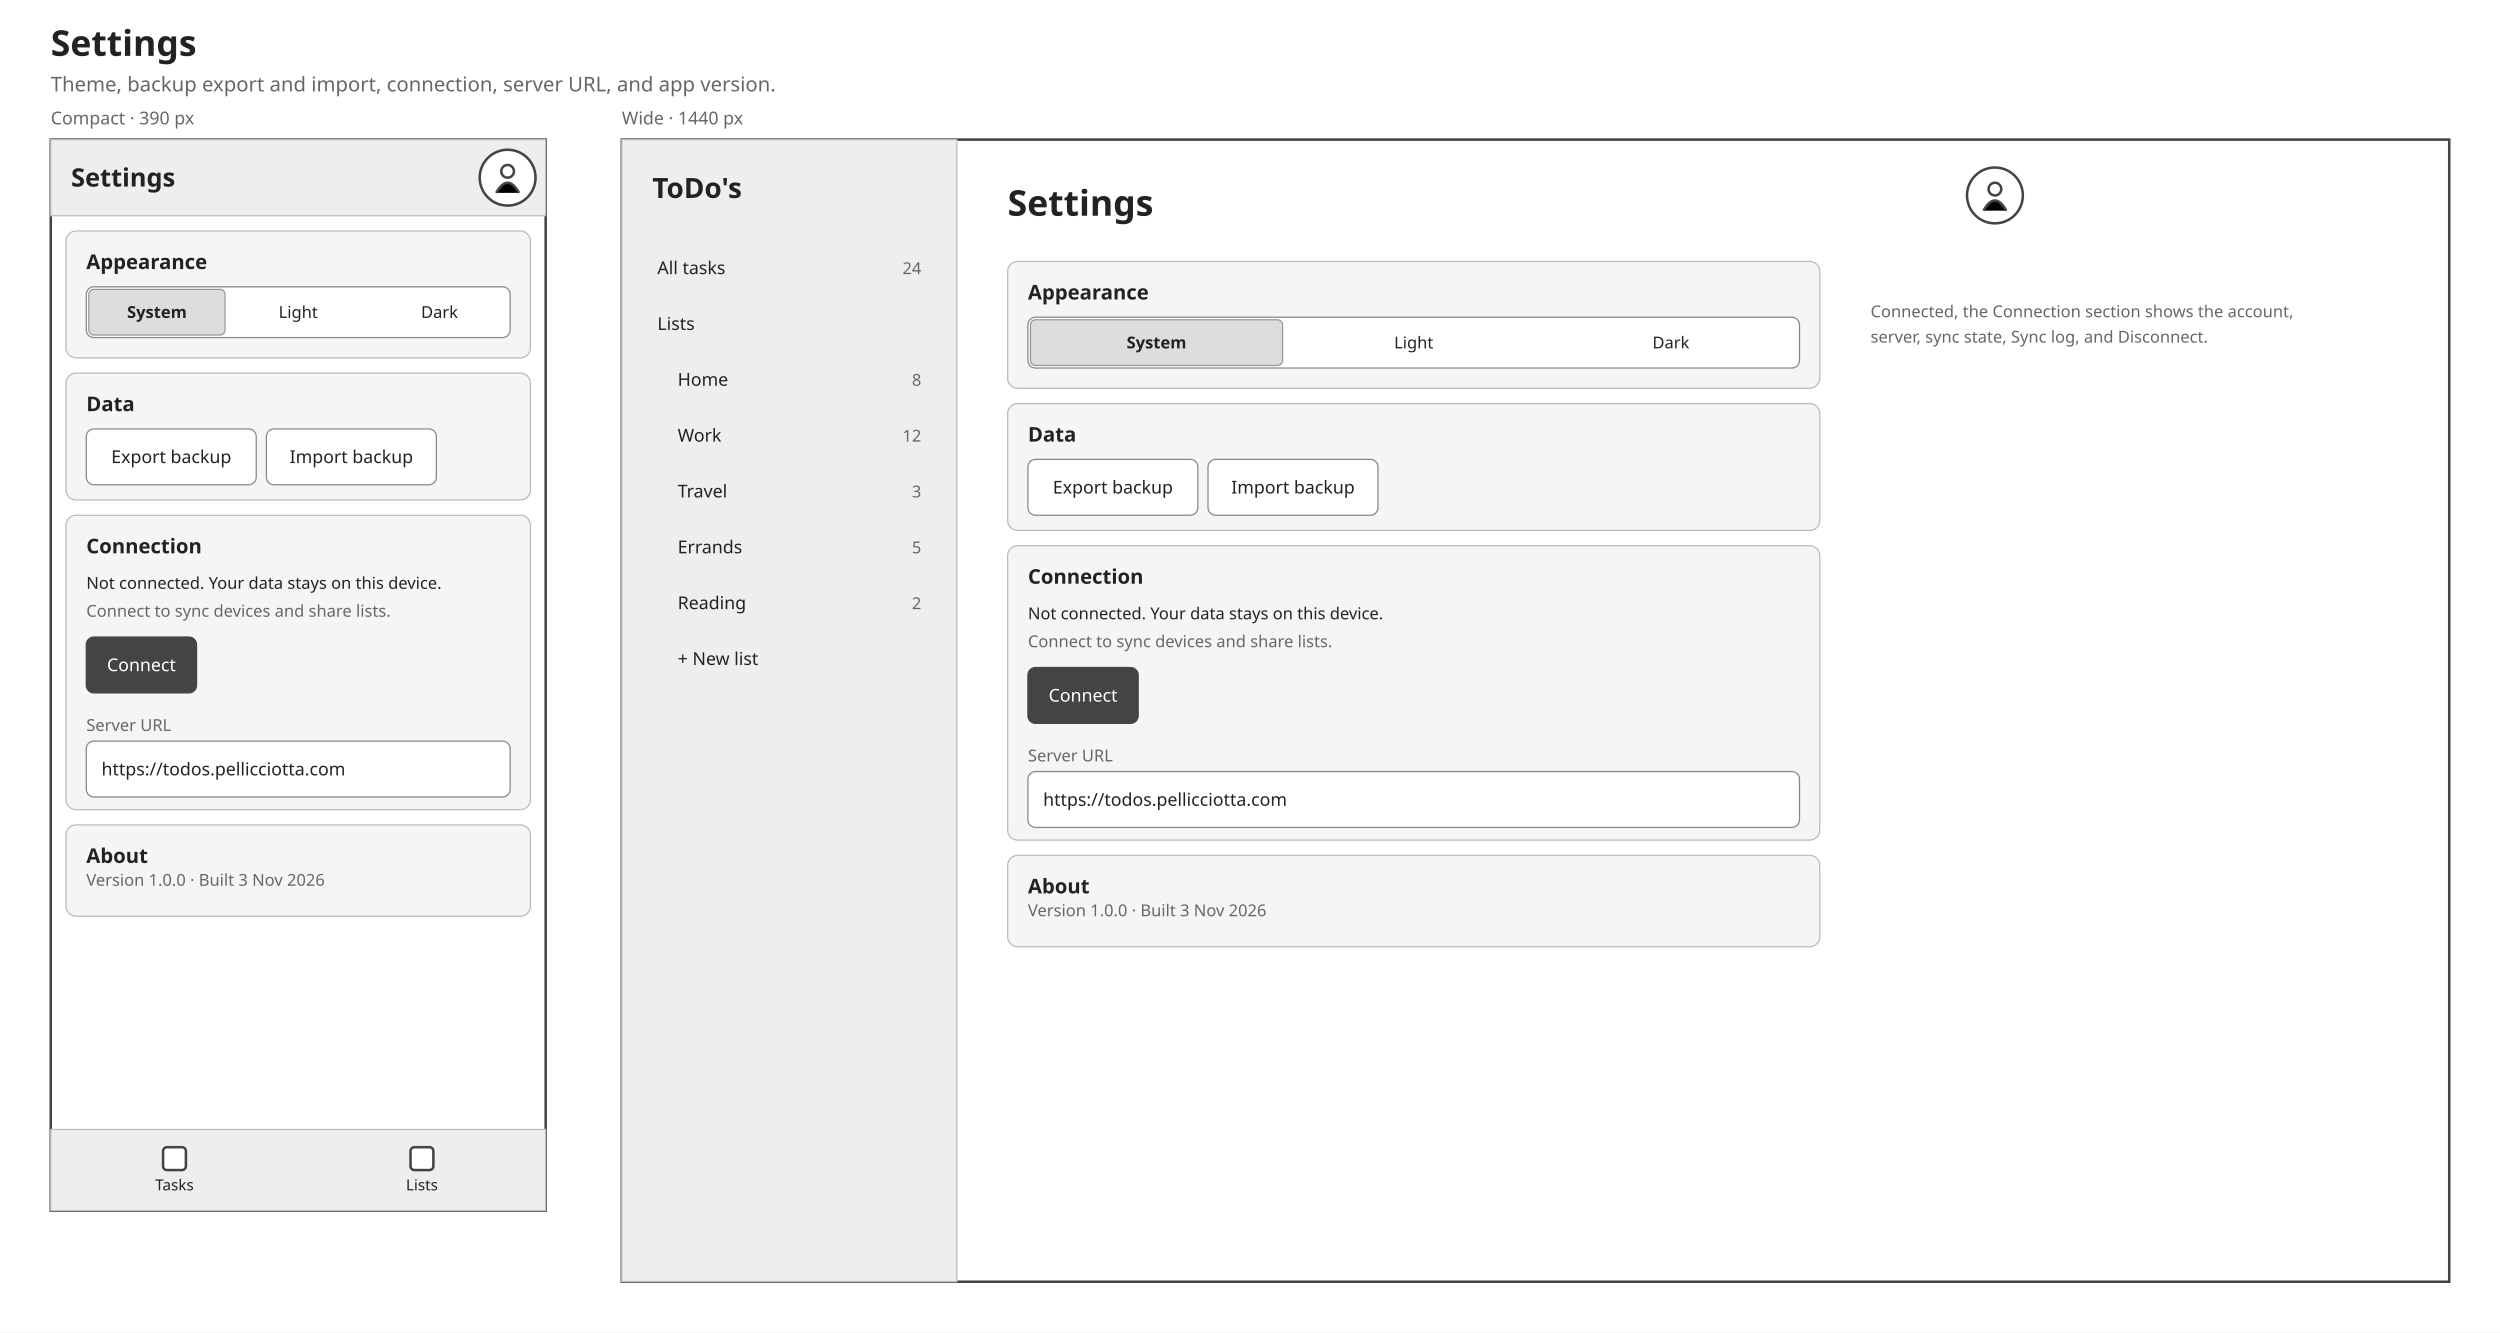
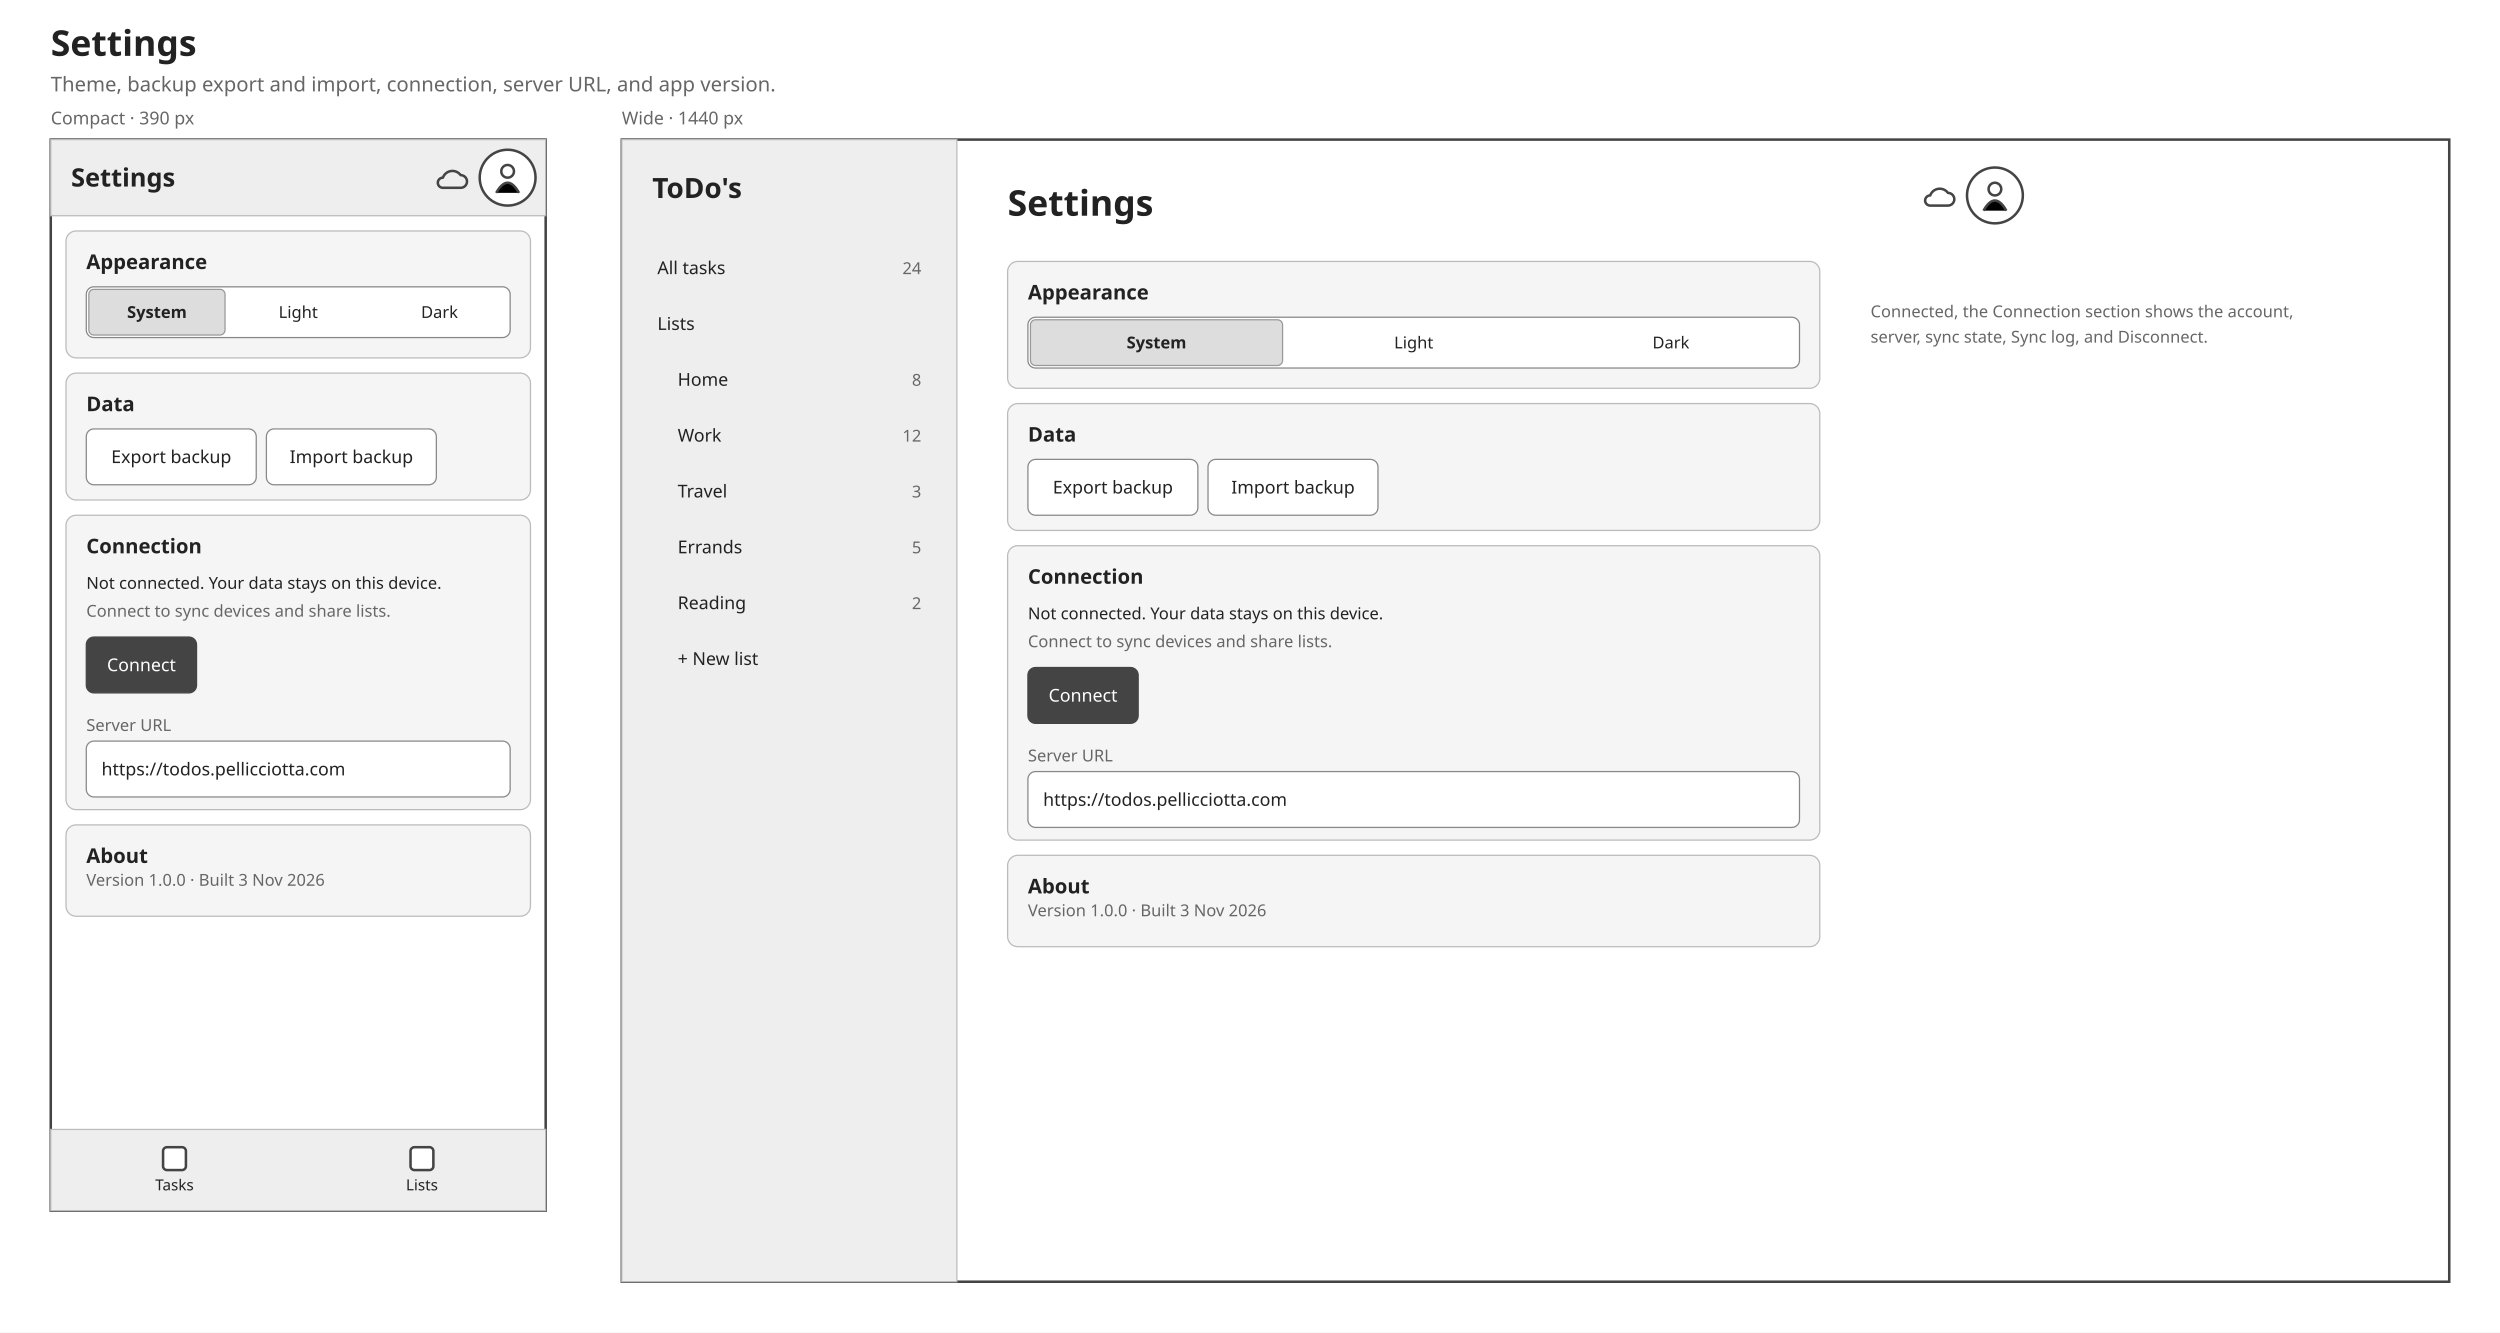
<svg xmlns="http://www.w3.org/2000/svg" width="1970" height="1050" viewBox="0 0 1970 1050">
  <style>
text { font-family: sans-serif; fill: #222222; }
.muted { fill: #666666; }
.on-primary { fill: #ffffff; }
.bold { font-weight: bold; }
rect.frame { fill: #ffffff; stroke: #444444; stroke-width: 2; }
.bar { fill: #eeeeee; stroke: #bbbbbb; }
.box { fill: #f5f5f5; stroke: #bbbbbb; }
.control { fill: #ffffff; stroke: #888888; }
.disabled { fill: #f5f5f5; stroke: #cccccc; }
.primary { fill: #444444; stroke: #444444; }
.selected { fill: #dddddd; stroke: #999999; }
.chip { fill: #eeeeee; stroke: #cccccc; }
.signal { fill: #ffffff; stroke: #222222; stroke-width: 2; }
.scrim { fill: #888888; fill-opacity: 0.5; }
.rule { stroke: #cccccc; }
.drop { stroke: #222222; stroke-width: 3; }
.icon { fill: #ffffff; stroke: #444444; stroke-width: 2; }
.icon-fill { fill: #444444; stroke: #444444; stroke-width: 2; }
.icon-mark { fill: none; stroke: #ffffff; stroke-width: 2; }
.icon-line { stroke: #444444; stroke-width: 2; }
.icon-line-open { fill: none; stroke: #444444; stroke-width: 2; stroke-linecap: round; stroke-linejoin: round; }
  </style>
  <rect x="0" y="0" width="1970" height="1050" fill="#ffffff" />
  <text x="40" y="44" font-size="28" class="bold">Settings</text>
  <text x="40" y="72" font-size="16" class="muted">Theme, backup export and import, connection, server URL, and app version.</text>
  <text x="40" y="98" font-size="14" class="muted">Compact · 390 px</text>
  <text x="490" y="98" font-size="14" class="muted">Wide · 1440 px</text>
  <g class="frame" data-width="390" data-height="844" transform="translate(40 110)">
    <rect x="0" y="0" width="390" height="844" rx="0" class="frame" />
    <rect x="0" y="0" width="390" height="60" rx="0" class="bar" />
    <circle cx="360" cy="30" r="22" class="icon" />
    <circle cx="360" cy="25" r="5" class="icon" />
    <path d="M 351 42 Q 360 26 369 42" class="icon-line" />
+     <path d="M 309 38 H 323 A 5 5 0 0 0 323 28 A 8 8 0 0 0 309 30 A 4 4 0 0 0 309 38 Z" class="icon-line-open" />
    <text x="16" y="37" font-size="20" class="bold">Settings</text>
    <rect x="12" y="72" width="366" height="100" rx="8" class="box" />
    <text x="28" y="102" font-size="16" class="bold">Appearance</text>
    <rect x="28" y="116" width="334" height="40" rx="6" class="control" />
    <rect x="30" y="118" width="107.333" height="36" rx="4" class="selected" />
    <text x="83.667" y="140.55" font-size="13" class="bold" text-anchor="middle">System</text>
    <text x="195" y="140.55" font-size="13" text-anchor="middle">Light</text>
    <text x="306.333" y="140.55" font-size="13" text-anchor="middle">Dark</text>
    <rect x="12" y="184" width="366" height="100" rx="8" class="box" />
    <text x="28" y="214" font-size="16" class="bold">Data</text>
    <rect x="28" y="228" width="133.92" height="44" rx="6" class="control" />
    <text x="94.96" y="254.9" font-size="14" text-anchor="middle">Export backup</text>
    <rect x="169.92" y="228" width="133.92" height="44" rx="6" class="control" />
    <text x="236.88" y="254.9" font-size="14" text-anchor="middle">Import backup</text>
    <rect x="12" y="296" width="366" height="232" rx="8" class="box" />
    <text x="28" y="326" font-size="16" class="bold">Connection</text>
    <text x="28" y="354" font-size="13">Not connected. Your data stays on this device.</text>
    <text x="28" y="376" font-size="13" class="muted">Connect to sync devices and share lists.</text>
    <rect x="28" y="392" width="86.88" height="44" rx="6" class="primary" />
    <text x="71.44" y="418.9" font-size="14" class="on-primary" text-anchor="middle">Connect</text>
    <text x="28" y="466" font-size="13" class="muted">Server URL</text>
    <rect x="28" y="474" width="334" height="44" rx="6" class="control" />
    <text x="40" y="501" font-size="14">https://todos.pellicciotta.com</text>
    <rect x="12" y="540" width="366" height="72" rx="8" class="box" />
    <text x="28" y="570" font-size="16" class="bold">About</text>
    <text x="28" y="588" font-size="13" class="muted">Version 1.0.0 · Built 3 Nov 2026</text>
    <rect x="0" y="780" width="390" height="64" rx="0" class="bar" />
    <rect x="88.5" y="794" width="18" height="18" rx="3" class="icon" />
    <text x="97.5" y="828" font-size="12" text-anchor="middle">Tasks</text>
    <rect x="283.5" y="794" width="18" height="18" rx="3" class="icon" />
    <text x="292.5" y="828" font-size="12" text-anchor="middle">Lists</text>
  </g>
  <g class="frame" data-width="1440" data-height="900" transform="translate(490 110)">
    <rect x="0" y="0" width="1440" height="900" rx="0" class="frame" />
    <rect x="0" y="0" width="264" height="900" rx="0" class="bar" />
    <text x="24" y="46" font-size="22" class="bold">ToDo's</text>
    <text x="28" y="106" font-size="14">All tasks</text>
    <text x="236" y="106" font-size="13" class="muted" text-anchor="end">24</text>
    <text x="28" y="150" font-size="14">Lists</text>
    <text x="44" y="194" font-size="14">Home</text>
    <text x="236" y="194" font-size="13" class="muted" text-anchor="end">8</text>
    <text x="44" y="238" font-size="14">Work</text>
    <text x="236" y="238" font-size="13" class="muted" text-anchor="end">12</text>
    <text x="44" y="282" font-size="14">Travel</text>
    <text x="236" y="282" font-size="13" class="muted" text-anchor="end">3</text>
    <text x="44" y="326" font-size="14">Errands</text>
    <text x="236" y="326" font-size="13" class="muted" text-anchor="end">5</text>
    <text x="44" y="370" font-size="14">Reading</text>
    <text x="236" y="370" font-size="13" class="muted" text-anchor="end">2</text>
    <text x="44" y="414" font-size="14">+ New list</text>
    <circle cx="1082" cy="44" r="22" class="icon" />
    <circle cx="1082" cy="39" r="5" class="icon" />
    <path d="M 1073 56 Q 1082 40 1091 56" class="icon-line" />
+     <path d="M 1031 52 H 1045 A 5 5 0 0 0 1045 42 A 8 8 0 0 0 1031 44 A 4 4 0 0 0 1031 52 Z" class="icon-line-open" />
    <text x="304" y="60" font-size="28" class="bold">Settings</text>
    <rect x="304" y="96" width="640" height="100" rx="8" class="box" />
    <text x="320" y="126" font-size="16" class="bold">Appearance</text>
    <rect x="320" y="140" width="608" height="40" rx="6" class="control" />
    <rect x="322" y="142" width="198.667" height="36" rx="4" class="selected" />
    <text x="421.333" y="164.55" font-size="13" class="bold" text-anchor="middle">System</text>
    <text x="624" y="164.55" font-size="13" text-anchor="middle">Light</text>
    <text x="826.667" y="164.55" font-size="13" text-anchor="middle">Dark</text>
    <rect x="304" y="208" width="640" height="100" rx="8" class="box" />
    <text x="320" y="238" font-size="16" class="bold">Data</text>
    <rect x="320" y="252" width="133.92" height="44" rx="6" class="control" />
    <text x="386.96" y="278.9" font-size="14" text-anchor="middle">Export backup</text>
    <rect x="461.92" y="252" width="133.92" height="44" rx="6" class="control" />
    <text x="528.88" y="278.9" font-size="14" text-anchor="middle">Import backup</text>
    <rect x="304" y="320" width="640" height="232" rx="8" class="box" />
    <text x="320" y="350" font-size="16" class="bold">Connection</text>
    <text x="320" y="378" font-size="13">Not connected. Your data stays on this device.</text>
    <text x="320" y="400" font-size="13" class="muted">Connect to sync devices and share lists.</text>
    <rect x="320" y="416" width="86.88" height="44" rx="6" class="primary" />
    <text x="363.44" y="442.9" font-size="14" class="on-primary" text-anchor="middle">Connect</text>
    <text x="320" y="490" font-size="13" class="muted">Server URL</text>
    <rect x="320" y="498" width="608" height="44" rx="6" class="control" />
    <text x="332" y="525" font-size="14">https://todos.pellicciotta.com</text>
    <rect x="304" y="564" width="640" height="72" rx="8" class="box" />
    <text x="320" y="594" font-size="16" class="bold">About</text>
    <text x="320" y="612" font-size="13" class="muted">Version 1.0.0 · Built 3 Nov 2026</text>
    <text x="984" y="140" font-size="13" class="muted">Connected, the Connection section shows the account,</text>
    <text x="984" y="160" font-size="13" class="muted">server, sync state, Sync log, and Disconnect.</text>
  </g>
</svg>
